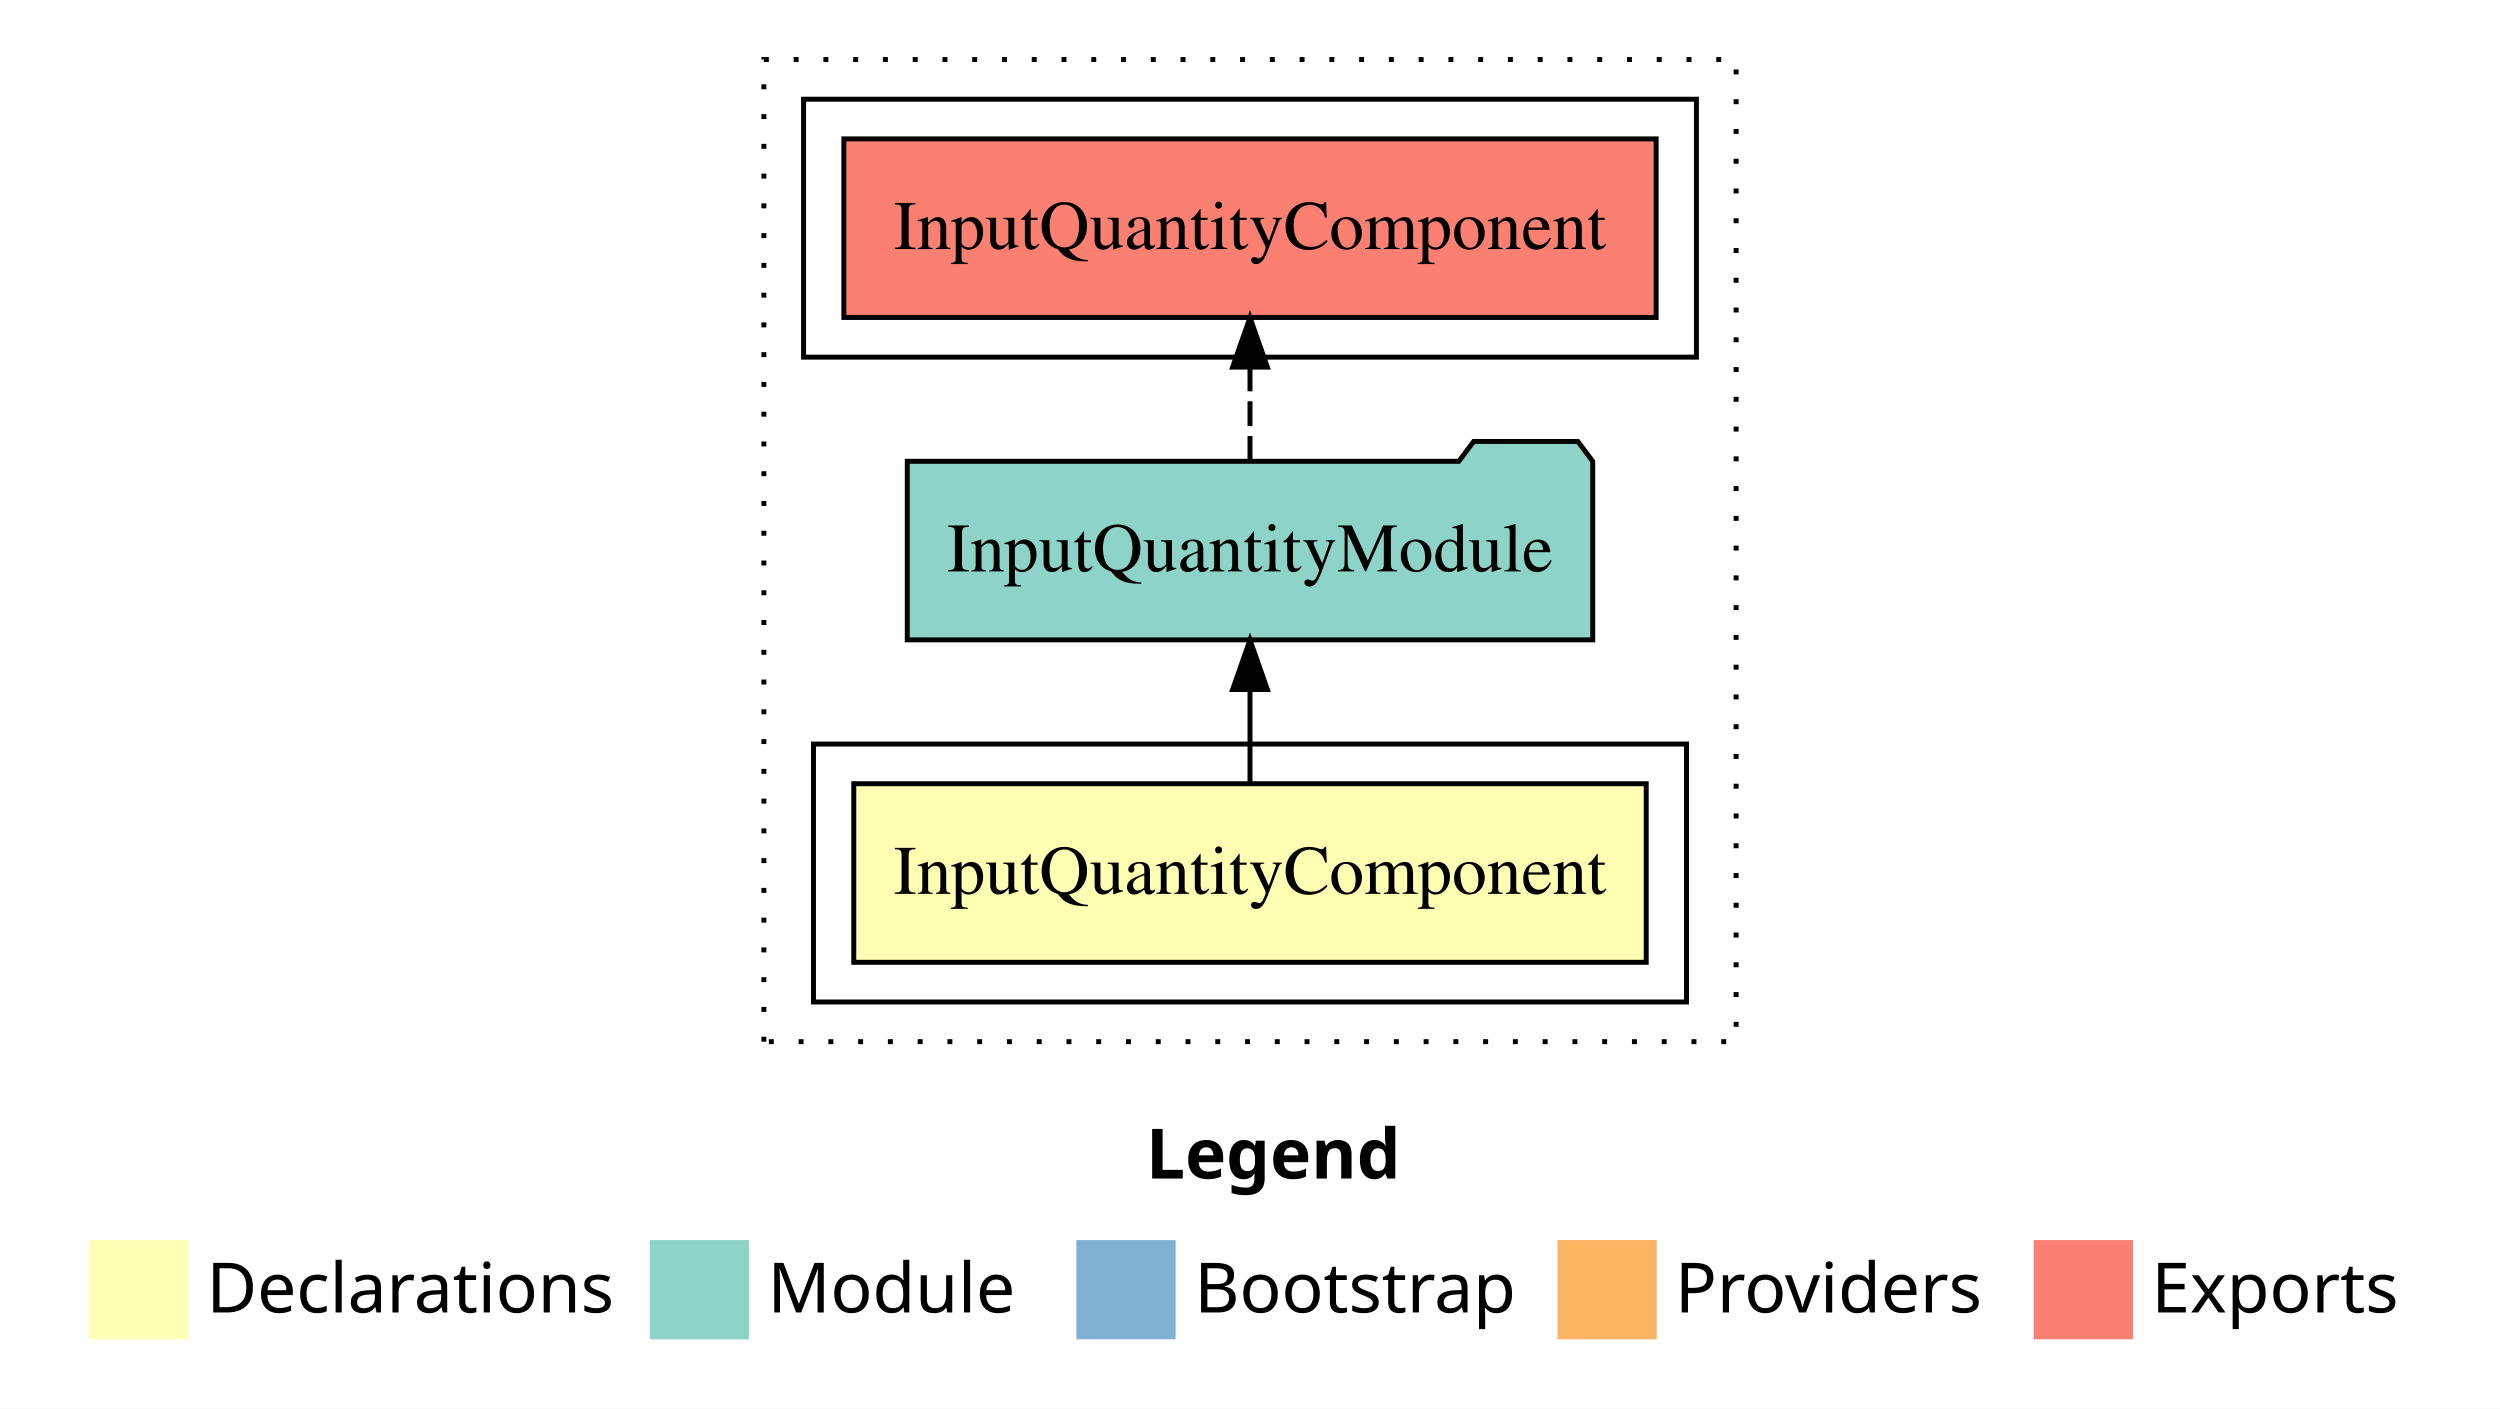
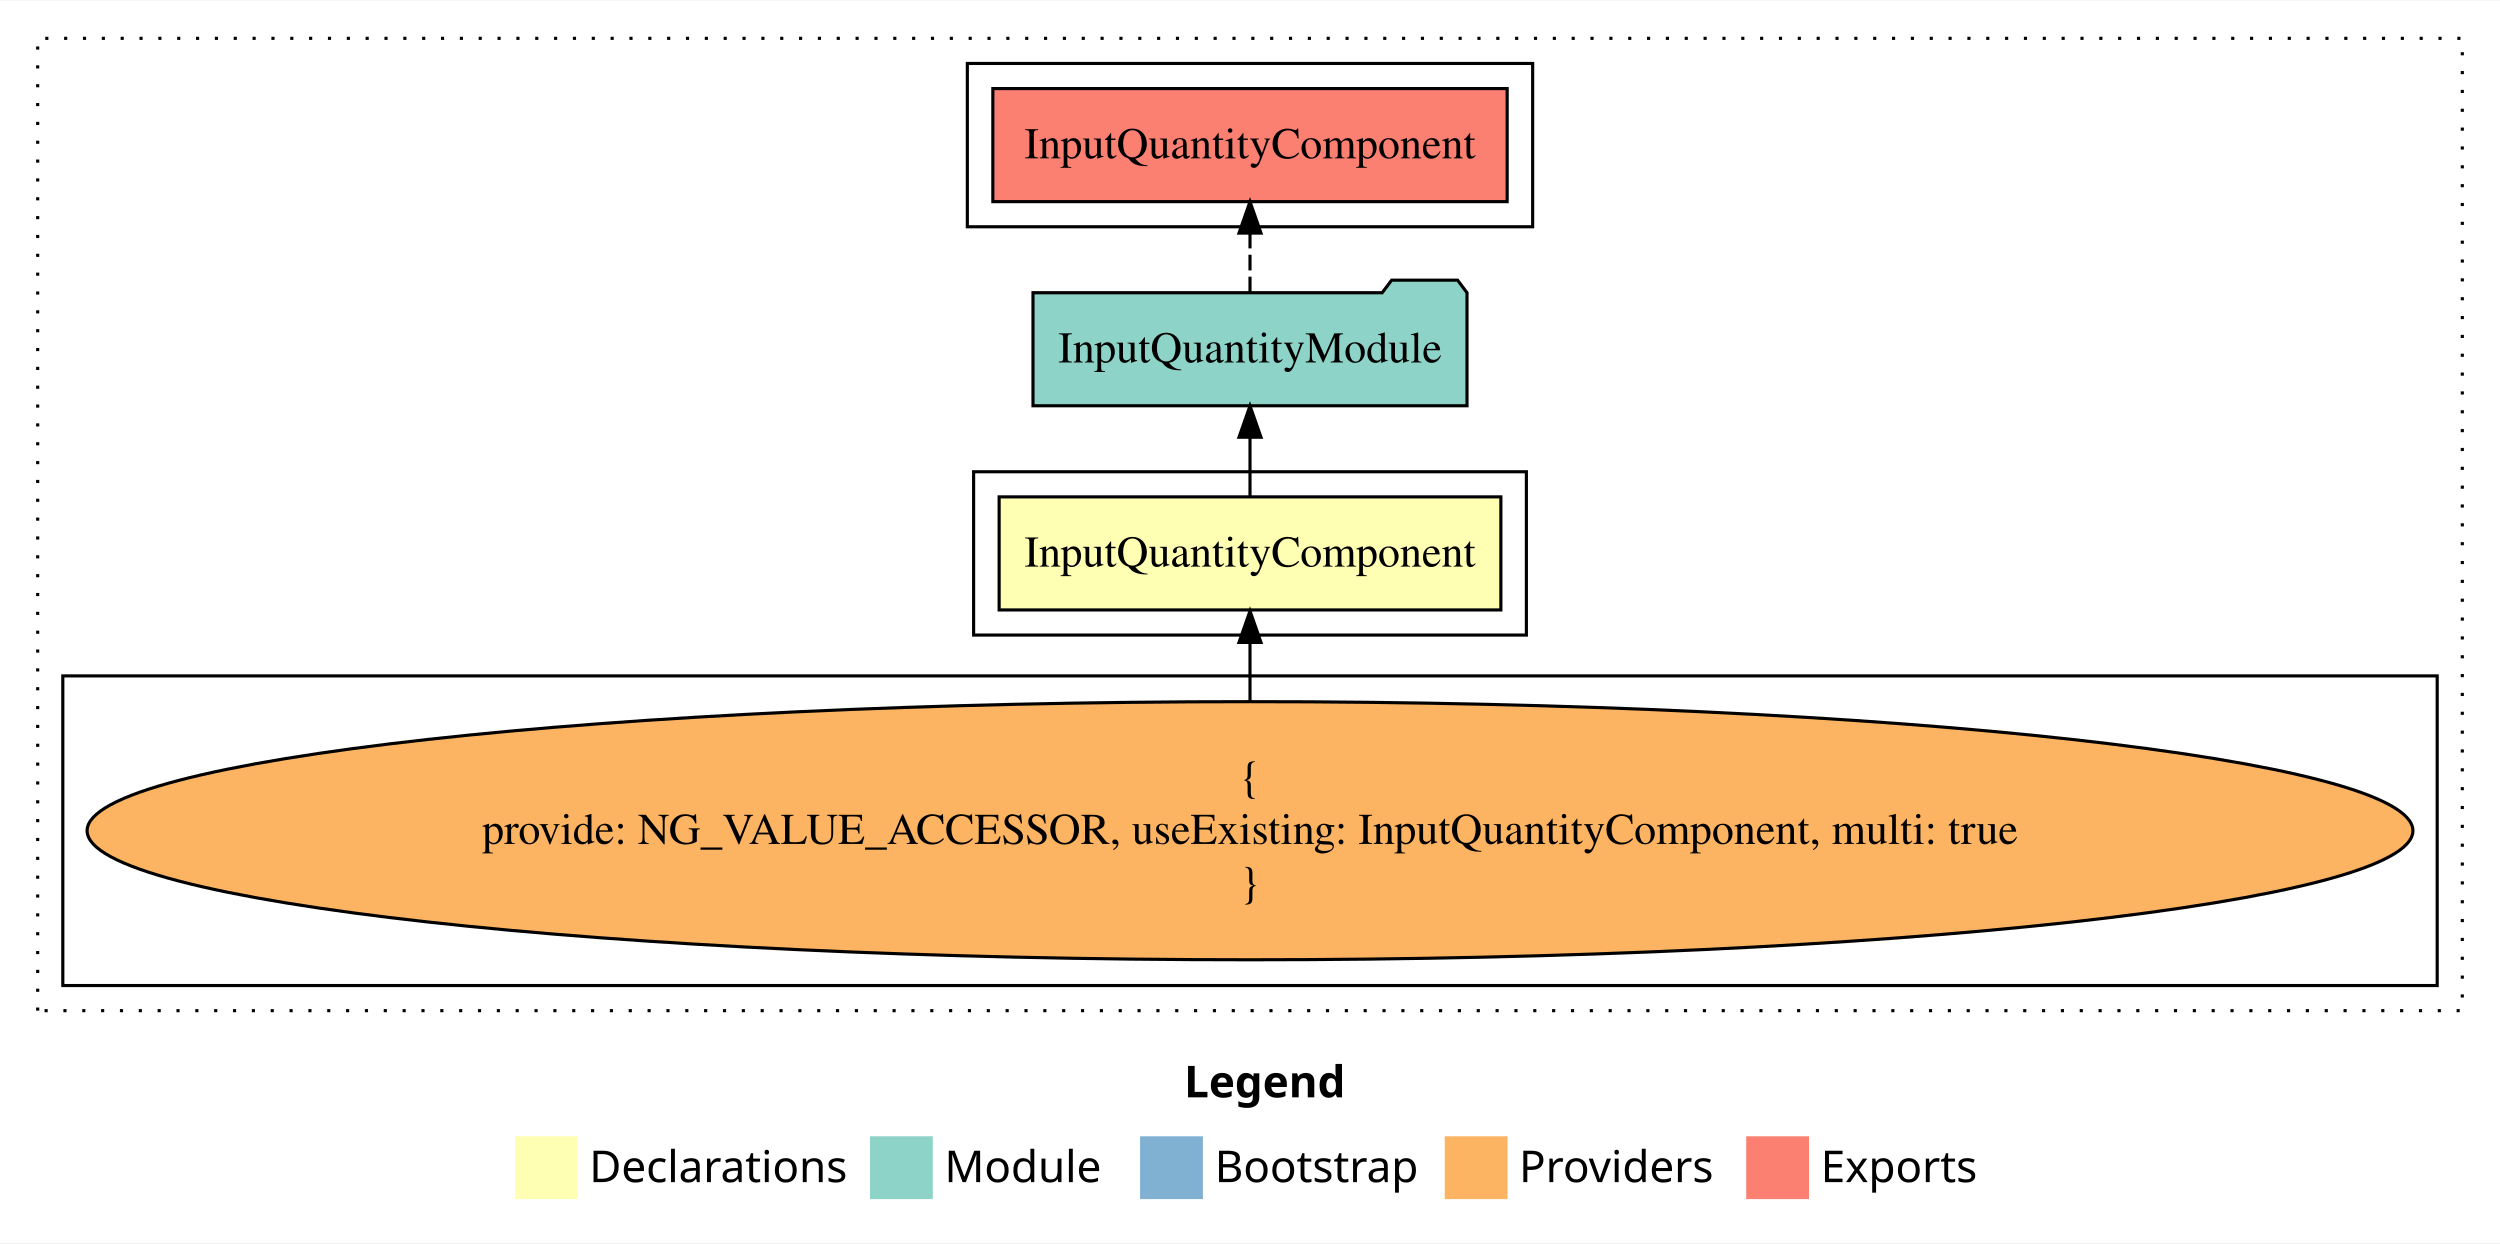
- <svg xmlns="http://www.w3.org/2000/svg" width="504pt" height="284pt" viewBox="0.00 0.00 504.00 284.00">
-   <g id="graph0" class="graph" transform="scale(1 1) rotate(0) translate(4 280)">
-     <polygon fill="#ffffff" stroke="transparent" points="-4,4 -4,-280 500,-280 500,4 -4,4" />
-     <text text-anchor="start" x="227.009" y="-42.4" font-family="sans-serif" font-weight="bold" font-size="14.00" fill="#000000">Legend</text>
-     <polygon fill="#ffffb3" stroke="transparent" points="14,-10 14,-30 34,-30 34,-10 14,-10" />
-     <text text-anchor="start" x="37.629" y="-15.4" font-family="sans-serif" font-size="14.00" fill="#000000">  Declarations</text>
-     <polygon fill="#8dd3c7" stroke="transparent" points="127,-10 127,-30 147,-30 147,-10 127,-10" />
-     <text text-anchor="start" x="150.725" y="-15.4" font-family="sans-serif" font-size="14.00" fill="#000000">  Module</text>
-     <polygon fill="#80b1d3" stroke="transparent" points="213,-10 213,-30 233,-30 233,-10 213,-10" />
-     <text text-anchor="start" x="236.781" y="-15.4" font-family="sans-serif" font-size="14.00" fill="#000000">  Bootstrap</text>
-     <polygon fill="#fdb462" stroke="transparent" points="310,-10 310,-30 330,-30 330,-10 310,-10" />
-     <text text-anchor="start" x="333.673" y="-15.4" font-family="sans-serif" font-size="14.00" fill="#000000">  Providers</text>
-     <polygon fill="#fb8072" stroke="transparent" points="406,-10 406,-30 426,-30 426,-10 406,-10" />
-     <text text-anchor="start" x="429.726" y="-15.4" font-family="sans-serif" font-size="14.00" fill="#000000">  Exports</text>
+ <svg xmlns="http://www.w3.org/2000/svg" width="796pt" height="396pt" viewBox="0.00 0.00 796.00 395.59">
+   <g id="graph0" class="graph" transform="scale(1 1) rotate(0) translate(4 391.5901)">
+     <polygon fill="#ffffff" stroke="transparent" points="-4,4 -4,-391.59 792,-391.59 792,4 -4,4" />
+     <text text-anchor="start" x="373.009" y="-42.4" font-family="sans-serif" font-weight="bold" font-size="14.00" fill="#000000">Legend</text>
+     <polygon fill="#ffffb3" stroke="transparent" points="160,-10 160,-30 180,-30 180,-10 160,-10" />
+     <text text-anchor="start" x="183.629" y="-15.4" font-family="sans-serif" font-size="14.00" fill="#000000">  Declarations</text>
+     <polygon fill="#8dd3c7" stroke="transparent" points="273,-10 273,-30 293,-30 293,-10 273,-10" />
+     <text text-anchor="start" x="296.725" y="-15.4" font-family="sans-serif" font-size="14.00" fill="#000000">  Module</text>
+     <polygon fill="#80b1d3" stroke="transparent" points="359,-10 359,-30 379,-30 379,-10 359,-10" />
+     <text text-anchor="start" x="382.781" y="-15.4" font-family="sans-serif" font-size="14.00" fill="#000000">  Bootstrap</text>
+     <polygon fill="#fdb462" stroke="transparent" points="456,-10 456,-30 476,-30 476,-10 456,-10" />
+     <text text-anchor="start" x="479.673" y="-15.4" font-family="sans-serif" font-size="14.00" fill="#000000">  Providers</text>
+     <polygon fill="#fb8072" stroke="transparent" points="552,-10 552,-30 572,-30 572,-10 552,-10" />
+     <text text-anchor="start" x="575.726" y="-15.4" font-family="sans-serif" font-size="14.00" fill="#000000">  Exports</text>
    <g id="clust1" class="cluster">
-       <polygon fill="none" stroke="#000000" stroke-dasharray="1,5" points="150,-70 150,-268 346,-268 346,-70 150,-70" />
+       <polygon fill="none" stroke="#000000" stroke-dasharray="1,5" points="8,-70 8,-379.59 780,-379.59 780,-70 8,-70" />
    </g>
    <g id="clust2" class="cluster">
-       <polygon fill="none" stroke="#000000" points="160,-78 160,-130 336,-130 336,-78 160,-78" />
+       <polygon fill="none" stroke="#000000" points="306,-189.59 306,-241.59 482,-241.59 482,-189.59 306,-189.59" />
+     </g>
+     <g id="clust3" class="cluster">
+       <polygon fill="none" stroke="#000000" points="16,-78 16,-176.59 772,-176.59 772,-78 16,-78" />
    </g>
    <g id="clust5" class="cluster">
-       <polygon fill="none" stroke="#000000" points="158,-208 158,-260 338,-260 338,-208 158,-208" />
+       <polygon fill="none" stroke="#000000" points="304,-319.59 304,-371.59 484,-371.59 484,-319.59 304,-319.59" />
    </g>
    <g id="node1" class="node">
-       <polygon fill="#ffffb3" stroke="#000000" points="327.877,-122 168.123,-122 168.123,-86 327.877,-86 327.877,-122" />
-       <text text-anchor="middle" x="248" y="-99.8" font-family="Times,serif" font-size="14.00" fill="#000000">InputQuantityComponent</text>
+       <polygon fill="#ffffb3" stroke="#000000" points="473.877,-233.59 314.123,-233.59 314.123,-197.59 473.877,-197.59 473.877,-233.59" />
+       <text text-anchor="middle" x="394" y="-211.39" font-family="Times,serif" font-size="14.00" fill="#000000">InputQuantityComponent</text>
    </g>
    <g id="node2" class="node">
-       <polygon fill="#8dd3c7" stroke="#000000" points="317.094,-187 314.094,-191 293.094,-191 290.094,-187 178.906,-187 178.906,-151 317.094,-151 317.094,-187" />
-       <text text-anchor="middle" x="248" y="-164.8" font-family="Times,serif" font-size="14.00" fill="#000000">InputQuantityModule</text>
+       <polygon fill="#8dd3c7" stroke="#000000" points="463.094,-298.59 460.094,-302.59 439.094,-302.59 436.094,-298.59 324.906,-298.59 324.906,-262.59 463.094,-262.59 463.094,-298.59" />
+       <text text-anchor="middle" x="394" y="-276.39" font-family="Times,serif" font-size="14.00" fill="#000000">InputQuantityModule</text>
    </g>
    <g id="edge1" class="edge">
-       <path fill="none" stroke="#000000" d="M248,-122.106C248,-122.106 248,-140.991 248,-140.991" />
-       <polygon fill="#000000" stroke="#000000" points="244.5,-140.991 248,-150.991 251.5,-140.991 244.5,-140.991" />
+       <path fill="none" stroke="#000000" d="M394,-233.696C394,-233.696 394,-252.581 394,-252.581" />
+       <polygon fill="#000000" stroke="#000000" points="390.5,-252.581 394,-262.581 397.5,-252.581 390.5,-252.581" />
+     </g>
+     <g id="node4" class="node">
+       <polygon fill="#fb8072" stroke="#000000" points="475.877,-363.59 312.123,-363.59 312.123,-327.59 475.877,-327.59 475.877,-363.59" />
+       <text text-anchor="middle" x="394" y="-341.39" font-family="Times,serif" font-size="14.00" fill="#000000">InputQuantityComponent </text>
+     </g>
+     <g id="edge3" class="edge">
+       <path fill="none" stroke="#000000" stroke-dasharray="5,2" d="M394,-298.696C394,-298.696 394,-317.581 394,-317.581" />
+       <polygon fill="#000000" stroke="#000000" points="390.5,-317.581 394,-327.581 397.5,-317.581 390.5,-317.581" />
    </g>
    <g id="node3" class="node">
-       <polygon fill="#fb8072" stroke="#000000" points="329.877,-252 166.123,-252 166.123,-216 329.877,-216 329.877,-252" />
-       <text text-anchor="middle" x="248" y="-229.8" font-family="Times,serif" font-size="14.00" fill="#000000">InputQuantityComponent </text>
+       <ellipse fill="#fdb462" stroke="#000000" cx="394" cy="-127.295" rx="370.27" ry="41.091" />
+       <text text-anchor="middle" x="394" y="-139.895" font-family="Times,serif" font-size="14.00" fill="#000000">{</text>
+       <text text-anchor="middle" x="394" y="-123.095" font-family="Times,serif" font-size="14.00" fill="#000000">    provide: NG_VALUE_ACCESSOR, useExisting: InputQuantityComponent, multi: true</text>
+       <text text-anchor="middle" x="394" y="-106.295" font-family="Times,serif" font-size="14.00" fill="#000000">}</text>
    </g>
    <g id="edge2" class="edge">
-       <path fill="none" stroke="#000000" stroke-dasharray="5,2" d="M248,-187.106C248,-187.106 248,-205.991 248,-205.991" />
-       <polygon fill="#000000" stroke="#000000" points="244.5,-205.991 248,-215.991 251.5,-205.991 244.5,-205.991" />
+       <path fill="none" stroke="#000000" d="M394,-168.599C394,-168.599 394,-187.255 394,-187.255" />
+       <polygon fill="#000000" stroke="#000000" points="390.5,-187.255 394,-197.255 397.5,-187.255 390.5,-187.255" />
    </g>
  </g>
</svg>
